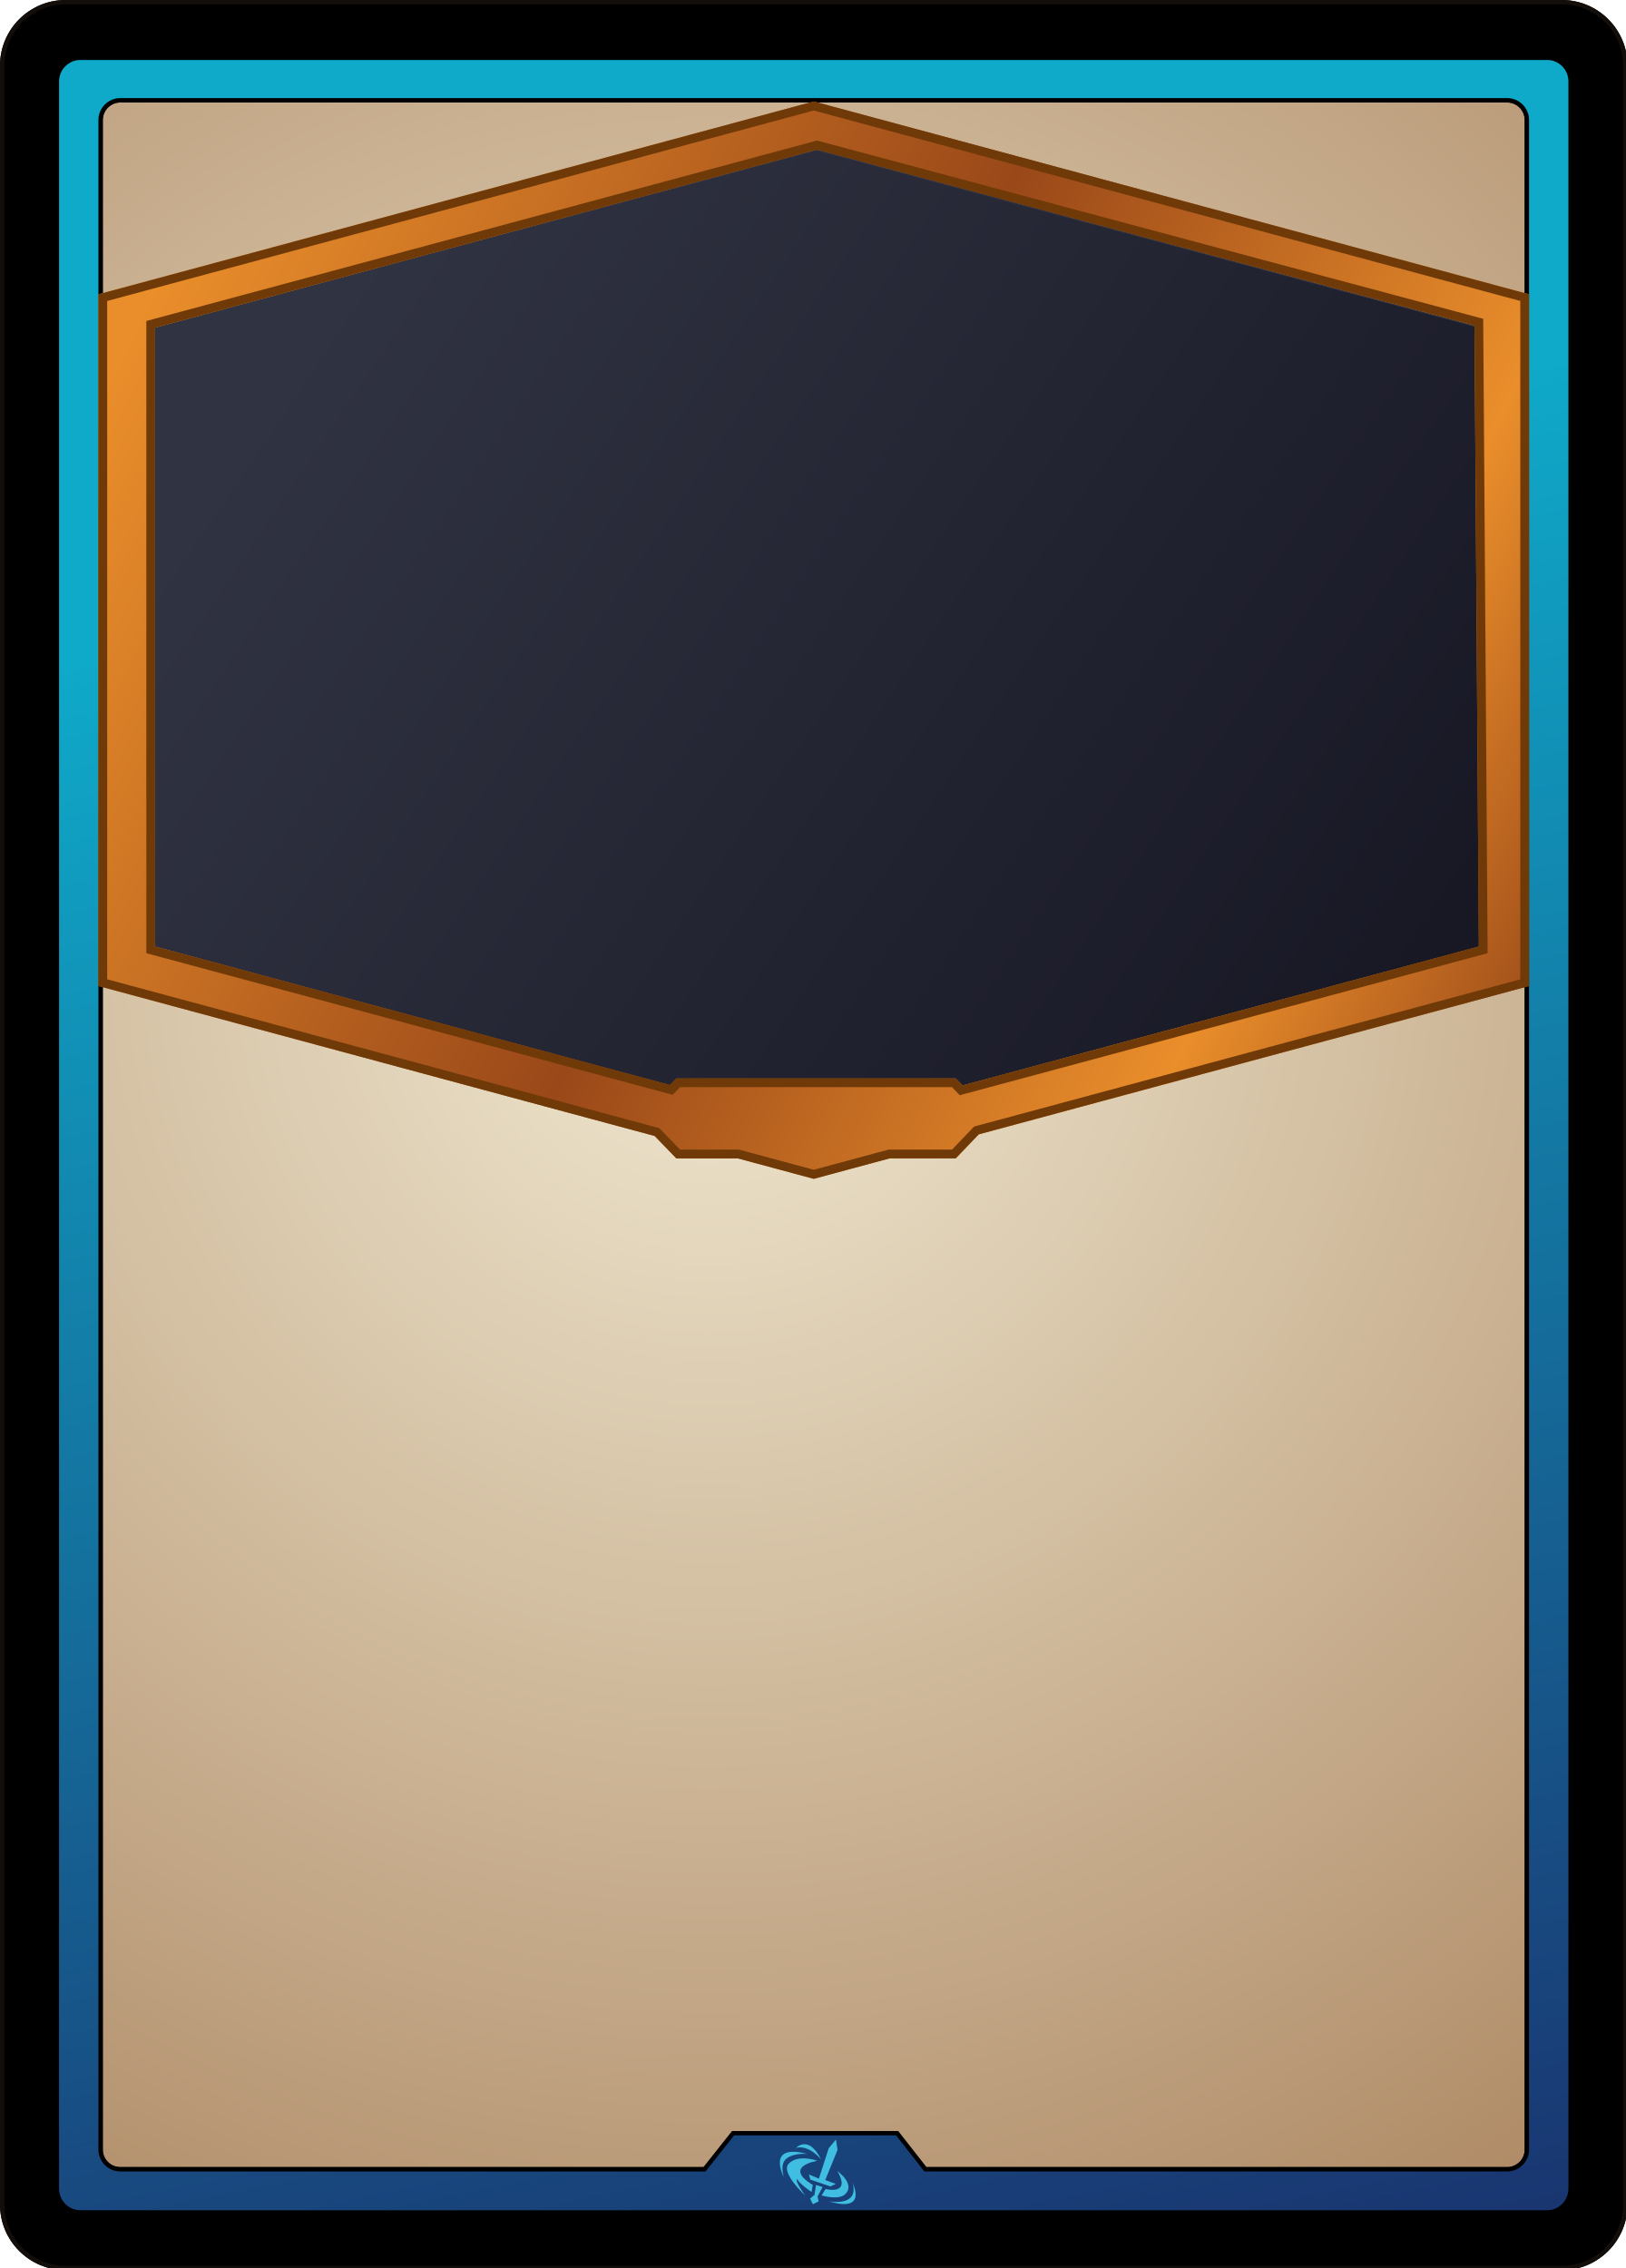
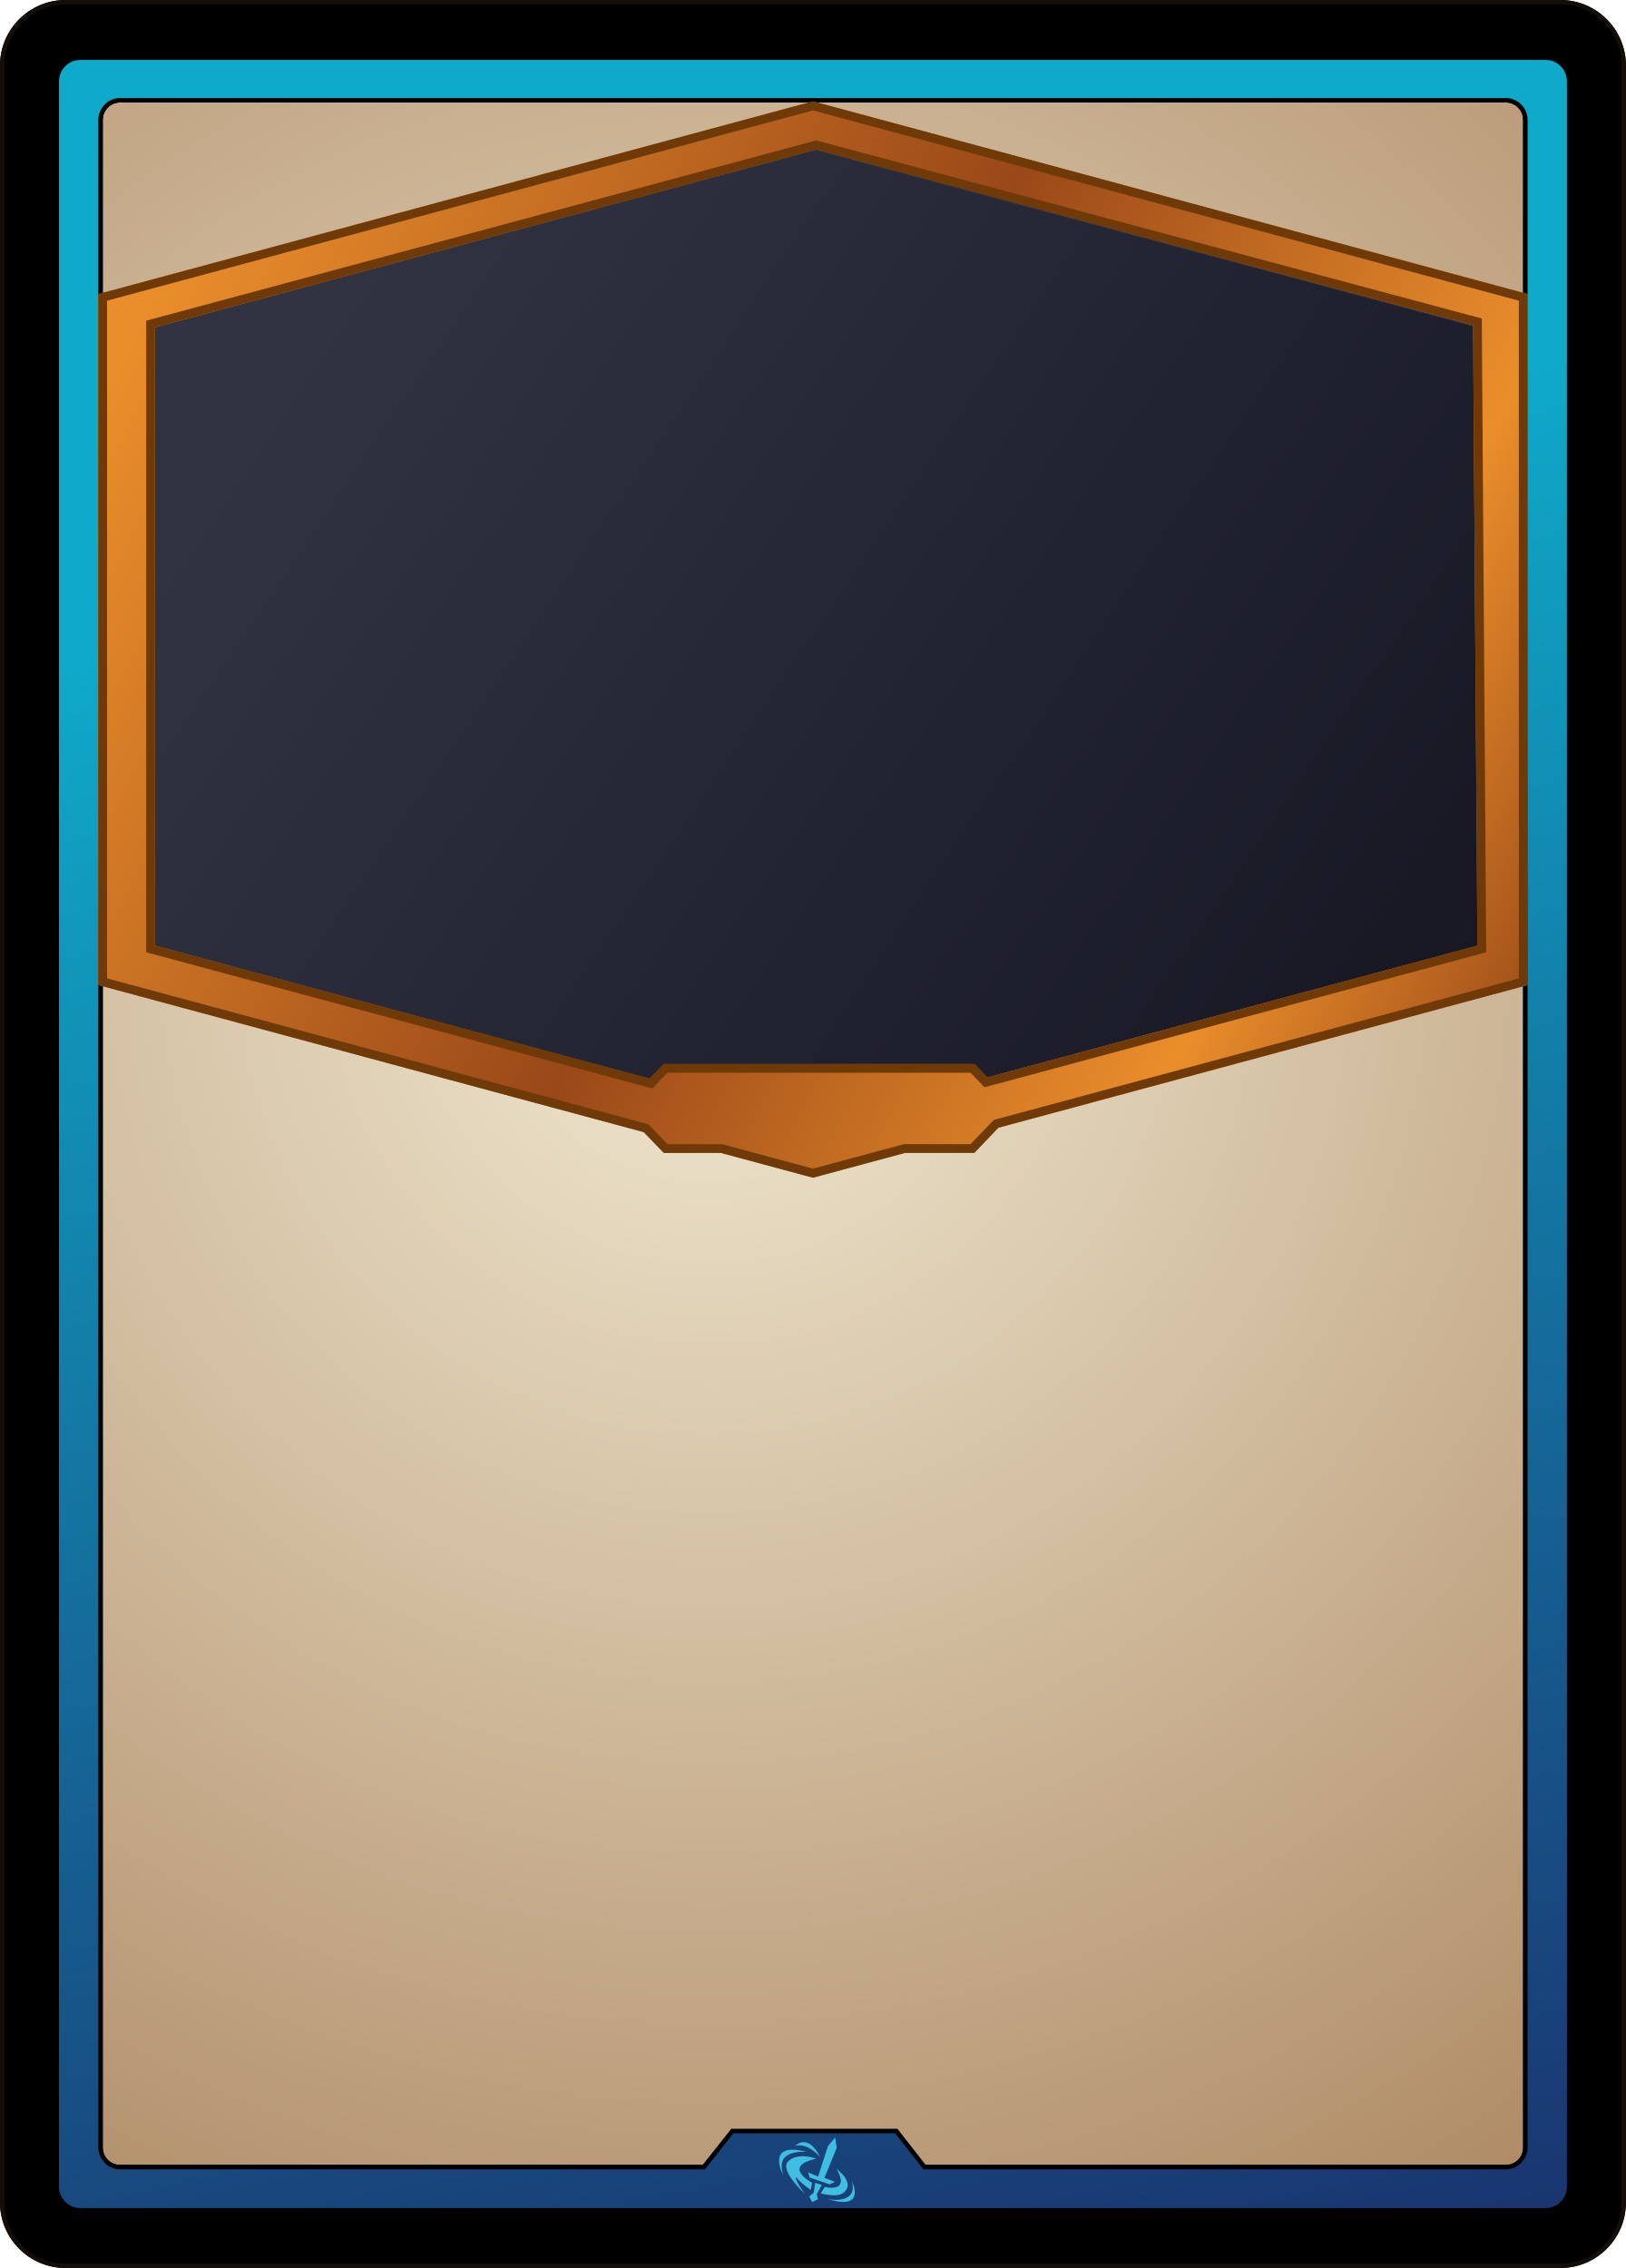
- <svg xmlns="http://www.w3.org/2000/svg" viewBox="0 0 743 1037" width="743" height="1037">
+ <svg xmlns="http://www.w3.org/2000/svg" viewBox="0 0 744 1038" width="744" height="1038">
  <defs>
-     <clipPath id="alignment-15504607576823805296">
+     <clipPath id="alignment-1185199438097663014">
      <path d="M36,66 C36,49.446 49.446,36 66,36 L750,36 C766.554,36 780,49.446 780,66 L780,1044 C780,1060.554 766.554,1074 750,1074 L66,1074 C49.446,1074 36,1060.554 36,1044 L36,66 Z" fill="#000000" />
    </clipPath>
-     <radialGradient id="11965322887160124474" cx="629.22" cy="800.195" r="591.798" gradientTransform="matrix(0.001449275,0,0,0.00101713,-0.09130435,-0.06436175)">
+     <radialGradient id="4087313506159501851" cx="629.22" cy="800.195" r="591.798" gradientTransform="matrix(0.001449275,0,0,0.00101713,-0.09130435,-0.06436175)">
      <stop stop-color="#5f7470" />
      <stop offset="1" stop-color="#889696" />
    </radialGradient>
-     <radialGradient id="2515072932847001805" cx="360.151" cy="476.898" r="682.273" gradientTransform="matrix(0.001529052,0,0,0.001054852,-0.1238532,-0.08529201)">
+     <radialGradient id="9065171358146593492" cx="360.151" cy="476.898" r="682.273" gradientTransform="matrix(0.001529052,0,0,0.001054852,-0.1238532,-0.08529201)">
      <stop stop-color="#f1e9d2" />
      <stop offset="0.197" stop-color="#e3d6bc" />
      <stop offset="1" stop-color="#ae8964" />
    </radialGradient>
-     <clipPath id="alignment-15750750748845604359">
+     <clipPath id="alignment-9972369503829732864">
      <path d="M81,90.857 C81,85.339 85.482,80.857 91,80.857 L725,80.857 C730.518,80.857 735,85.339 735,90.857 L735,1018.857 C735,1024.375 730.518,1028.857 725,1028.857 L91,1028.857 C85.482,1028.857 81,1024.375 81,1018.857 L81,90.857 Z" fill="#000000" />
    </clipPath>
-     <linearGradient id="15359705472709114986" x1="568.926" y1="1115.483" x2="395.869" y2="272.567" gradientTransform="matrix(0.001449275,0,0,0.00101713,-0.09130435,-0.06450738)">
+     <linearGradient id="10697398595442256275" x1="568.926" y1="1115.483" x2="395.869" y2="272.567" gradientTransform="matrix(0.001449275,0,0,0.00101713,-0.09130435,-0.06450738)">
+       <stop stop-color="#525a62" />
+       <stop offset="1" stop-color="#6b7580" />
+     </linearGradient>
+     <linearGradient id="17153041055984166051" x1="568.926" y1="1115.483" x2="395.869" y2="272.567" gradientTransform="matrix(0.001449275,0,0,0.00101713,-0.09130435,-0.06450738)">
      <stop stop-color="#1a316d" />
      <stop offset="1" stop-color="#0fa9c9" />
    </linearGradient>
-     <linearGradient id="14460319830285280227" x1="638.793" y1="510.654" x2="155.743" y2="184.676" gradientTransform="matrix(0.0016353,0,0,0.002219887,-0.1104473,-0.2711015)">
+     <linearGradient id="15849106882837770567" x1="638.793" y1="510.654" x2="155.743" y2="184.676" gradientTransform="matrix(0.0016353,0,0,0.002219887,-0.1104473,-0.2711015)">
      <stop stop-color="#181825" />
      <stop offset="0.999" stop-color="#303342" />
    </linearGradient>
-     <linearGradient id="11018136059510489122" x1="74.051" y1="179.459" x2="719.387" y2="505.026" gradientTransform="matrix(0.001529052,0,0,0.002030006,-0.06880734,-0.2042941)">
+     <linearGradient id="4833750312968370521" x1="74.051" y1="179.459" x2="719.387" y2="505.026" gradientTransform="matrix(0.001529052,0,0,0.002030006,-0.06880734,-0.2042941)">
      <stop stop-color="#ea8e2b" />
      <stop offset="0.455" stop-color="#9a4819" />
      <stop offset="0.797" stop-color="#ea8e2b" />
      <stop offset="1" stop-color="#9a4919" />
    </linearGradient>
-     <clipPath id="alignment-12504697628872385516">
-       <path d="M299.266,613.639 C299.266,613.639 309.191,623.884 309.191,623.884 C309.191,623.884 337.268,623.884 337.268,623.884 C337.268,623.884 372,633.247 372,633.247 C372,633.247 406.732,623.884 406.732,623.884 C406.732,623.884 436.923,623.884 436.923,623.884 C436.923,623.884 447.42,612.915 447.42,612.915 C447.42,612.915 699,545.094 699,545.094 C699,545.094 699,228.79 699,228.79 C699,228.79 372,140.637 372,140.637 C372,140.637 45,228.79 45,228.79 C45,228.79 45,545.094 45,545.094 C45,545.094 299.266,613.639 299.266,613.639 ZM306.26,590.35 C306.26,590.35 70.902,527.016 70.902,527.016 C70.902,527.016 70.902,244.074 70.902,244.074 C70.902,244.074 373.474,162.653 373.474,162.653 C373.474,162.653 674.067,243.085 674.067,243.085 C674.067,243.085 676.046,527.016 676.046,527.016 C676.046,527.016 439.996,590.537 439.996,590.537 C439.996,590.537 436.923,587.325 436.923,587.325 C436.923,587.325 309.191,587.325 309.191,587.325 C309.191,587.325 306.26,590.35 306.26,590.35 Z" fill="#000000" />
+     <clipPath id="alignment-5883062732728806545">
+       <path d="M294.54,612.365 C294.54,612.365 303.762,621.884 303.762,621.884 C303.762,621.884 329.849,621.884 329.849,621.884 C329.849,621.884 372,633.247 372,633.247 C372,633.247 414.151,621.884 414.151,621.884 C414.151,621.884 445.843,621.884 445.843,621.884 C445.843,621.884 456.862,610.369 456.862,610.369 C456.862,610.369 699,545.094 699,545.094 C699,545.094 699,228.79 699,228.79 C699,228.79 372,140.637 372,140.637 C372,140.637 45,228.79 45,228.79 C45,228.79 45,545.094 45,545.094 C45,545.094 294.54,612.365 294.54,612.365 ZM297.26,587.928 C297.26,587.928 70.902,527.016 70.902,527.016 C70.902,527.016 70.902,244.074 70.902,244.074 C70.902,244.074 373.474,162.653 373.474,162.653 C373.474,162.653 674.067,243.085 674.067,243.085 C674.067,243.085 676.046,527.016 676.046,527.016 C676.046,527.016 451.737,587.377 451.737,587.377 C451.737,587.377 445.843,581.218 445.843,581.218 C445.843,581.218 303.762,581.218 303.762,581.218 C303.762,581.218 297.26,587.928 297.26,587.928 Z" fill="#000000" />
    </clipPath>
-     <mask id="mask-15443140278222426508" mask-type="alpha">
+     <mask id="mask-3014038151760928153" mask-type="alpha">
      <g transform="matrix(1,0,0,1,0.00000001,-54.24652)">
-         <path d="M373.294,122.124 C373.294,122.124 677.048,203.402 677.048,203.402 C677.048,203.402 679.048,490.32 679.048,490.32 C679.048,490.32 373.294,572.597 373.294,572.597 C373.294,572.597 67.539,490.32 67.539,490.32 C67.539,490.32 67.539,204.402 67.539,204.402 C67.539,204.402 373.294,122.124 373.294,122.124 Z" transform="matrix(1,0,0,1,0,0)" fill="url('#14460319830285280227')" stroke="#303342" stroke-width="2" />
+         <path d="M373.294,122.124 C373.294,122.124 677.048,203.402 677.048,203.402 C677.048,203.402 679.048,490.32 679.048,490.32 C679.048,490.32 373.294,572.597 373.294,572.597 C373.294,572.597 67.539,490.32 67.539,490.32 C67.539,490.32 67.539,204.402 67.539,204.402 C67.539,204.402 373.294,122.124 373.294,122.124 Z" transform="matrix(1,0,0,1,0,0)" fill="url('#15849106882837770567')" stroke="#303342" stroke-width="2" />
      </g>
      <g transform="matrix(1,0,0,1,0.00000001,-54.24652)">
-         <path d="M299.266,613.639 C299.266,613.639 309.191,623.884 309.191,623.884 C309.191,623.884 337.268,623.884 337.268,623.884 C337.268,623.884 372,633.247 372,633.247 C372,633.247 406.732,623.884 406.732,623.884 C406.732,623.884 436.923,623.884 436.923,623.884 C436.923,623.884 447.42,612.915 447.42,612.915 C447.42,612.915 699,545.094 699,545.094 C699,545.094 699,228.79 699,228.79 C699,228.79 372,140.637 372,140.637 C372,140.637 45,228.79 45,228.79 C45,228.79 45,545.094 45,545.094 C45,545.094 299.266,613.639 299.266,613.639 ZM306.26,590.35 C306.26,590.35 70.902,527.016 70.902,527.016 C70.902,527.016 70.902,244.074 70.902,244.074 C70.902,244.074 373.474,162.653 373.474,162.653 C373.474,162.653 674.067,243.085 674.067,243.085 C674.067,243.085 676.046,527.016 676.046,527.016 C676.046,527.016 439.996,590.537 439.996,590.537 C439.996,590.537 436.923,587.325 436.923,587.325 C436.923,587.325 309.191,587.325 309.191,587.325 C309.191,587.325 306.26,590.35 306.26,590.35 Z" transform="matrix(1,0,0,1,0,-40)" fill="url('#11018136059510489122')" />
-         <path d="M299.266,613.639 C299.266,613.639 309.191,623.884 309.191,623.884 C309.191,623.884 337.268,623.884 337.268,623.884 C337.268,623.884 372,633.247 372,633.247 C372,633.247 406.732,623.884 406.732,623.884 C406.732,623.884 436.923,623.884 436.923,623.884 C436.923,623.884 447.42,612.915 447.42,612.915 C447.42,612.915 699,545.094 699,545.094 C699,545.094 699,228.79 699,228.79 C699,228.79 372,140.637 372,140.637 C372,140.637 45,228.79 45,228.79 C45,228.79 45,545.094 45,545.094 C45,545.094 299.266,613.639 299.266,613.639 ZM306.26,590.35 C306.26,590.35 70.902,527.016 70.902,527.016 C70.902,527.016 70.902,244.074 70.902,244.074 C70.902,244.074 373.474,162.653 373.474,162.653 C373.474,162.653 674.067,243.085 674.067,243.085 C674.067,243.085 676.046,527.016 676.046,527.016 C676.046,527.016 439.996,590.537 439.996,590.537 C439.996,590.537 436.923,587.325 436.923,587.325 C436.923,587.325 309.191,587.325 309.191,587.325 C309.191,587.325 306.26,590.35 306.26,590.35 Z" transform="matrix(1,0,0,1,0,-40)" clip-path="url(#alignment-12504697628872385516)" fill="none" stroke="#6f3a08" stroke-width="8" />
+         <path d="M294.54,612.365 C294.54,612.365 303.762,621.884 303.762,621.884 C303.762,621.884 329.849,621.884 329.849,621.884 C329.849,621.884 372,633.247 372,633.247 C372,633.247 414.151,621.884 414.151,621.884 C414.151,621.884 445.843,621.884 445.843,621.884 C445.843,621.884 456.862,610.369 456.862,610.369 C456.862,610.369 699,545.094 699,545.094 C699,545.094 699,228.79 699,228.79 C699,228.79 372,140.637 372,140.637 C372,140.637 45,228.79 45,228.79 C45,228.79 45,545.094 45,545.094 C45,545.094 294.54,612.365 294.54,612.365 ZM297.26,587.928 C297.26,587.928 70.902,527.016 70.902,527.016 C70.902,527.016 70.902,244.074 70.902,244.074 C70.902,244.074 373.474,162.653 373.474,162.653 C373.474,162.653 674.067,243.085 674.067,243.085 C674.067,243.085 676.046,527.016 676.046,527.016 C676.046,527.016 451.737,587.377 451.737,587.377 C451.737,587.377 445.843,581.218 445.843,581.218 C445.843,581.218 303.762,581.218 303.762,581.218 C303.762,581.218 297.26,587.928 297.26,587.928 Z" transform="matrix(1,0,0,1,0,-40)" fill="url('#4833750312968370521')" />
+         <path d="M294.54,612.365 C294.54,612.365 303.762,621.884 303.762,621.884 C303.762,621.884 329.849,621.884 329.849,621.884 C329.849,621.884 372,633.247 372,633.247 C372,633.247 414.151,621.884 414.151,621.884 C414.151,621.884 445.843,621.884 445.843,621.884 C445.843,621.884 456.862,610.369 456.862,610.369 C456.862,610.369 699,545.094 699,545.094 C699,545.094 699,228.79 699,228.79 C699,228.79 372,140.637 372,140.637 C372,140.637 45,228.79 45,228.79 C45,228.79 45,545.094 45,545.094 C45,545.094 294.54,612.365 294.54,612.365 ZM297.26,587.928 C297.26,587.928 70.902,527.016 70.902,527.016 C70.902,527.016 70.902,244.074 70.902,244.074 C70.902,244.074 373.474,162.653 373.474,162.653 C373.474,162.653 674.067,243.085 674.067,243.085 C674.067,243.085 676.046,527.016 676.046,527.016 C676.046,527.016 451.737,587.377 451.737,587.377 C451.737,587.377 445.843,581.218 445.843,581.218 C445.843,581.218 303.762,581.218 303.762,581.218 C303.762,581.218 297.26,587.928 297.26,587.928 Z" transform="matrix(1,0,0,1,0,-40)" clip-path="url(#alignment-5883062732728806545)" fill="none" stroke="#6f3a08" stroke-width="8" />
      </g>
    </mask>
-     <linearGradient id="5497587036038051746" x1="638.793" y1="510.654" x2="155.743" y2="184.676" gradientTransform="matrix(0.0016353,0,0,0.002219887,-0.1104473,-0.2711015)">
+     <linearGradient id="3513303322871954722" x1="638.793" y1="510.654" x2="155.743" y2="184.676" gradientTransform="matrix(0.0016353,0,0,0.002219887,-0.1104473,-0.2711015)">
      <stop stop-color="#181825" />
      <stop offset="0.999" stop-color="#303342" />
    </linearGradient>
-     <linearGradient id="10449179179217804418" x1="74.051" y1="179.459" x2="719.387" y2="505.026" gradientTransform="matrix(0.001529052,0,0,0.002030006,-0.06880734,-0.2042941)">
+     <linearGradient id="10338025244074971169" x1="74.051" y1="179.459" x2="719.387" y2="505.026" gradientTransform="matrix(0.001529052,0,0,0.002030006,-0.06880734,-0.2042941)">
      <stop stop-color="#ea8e2b" />
      <stop offset="0.455" stop-color="#9a4819" />
      <stop offset="0.797" stop-color="#ea8e2b" />
      <stop offset="1" stop-color="#9a4919" />
    </linearGradient>
-     <clipPath id="alignment-5955290384015077537">
-       <path d="M299.266,613.639 C299.266,613.639 309.191,623.884 309.191,623.884 C309.191,623.884 337.268,623.884 337.268,623.884 C337.268,623.884 372,633.247 372,633.247 C372,633.247 406.732,623.884 406.732,623.884 C406.732,623.884 436.923,623.884 436.923,623.884 C436.923,623.884 447.42,612.915 447.42,612.915 C447.42,612.915 699,545.094 699,545.094 C699,545.094 699,228.79 699,228.79 C699,228.79 372,140.637 372,140.637 C372,140.637 45,228.79 45,228.79 C45,228.79 45,545.094 45,545.094 C45,545.094 299.266,613.639 299.266,613.639 ZM306.26,590.35 C306.26,590.35 70.902,527.016 70.902,527.016 C70.902,527.016 70.902,244.074 70.902,244.074 C70.902,244.074 373.474,162.653 373.474,162.653 C373.474,162.653 674.067,243.085 674.067,243.085 C674.067,243.085 676.046,527.016 676.046,527.016 C676.046,527.016 439.996,590.537 439.996,590.537 C439.996,590.537 436.923,587.325 436.923,587.325 C436.923,587.325 309.191,587.325 309.191,587.325 C309.191,587.325 306.26,590.35 306.26,590.35 Z" fill="#000000" />
+     <clipPath id="alignment-11135390354854691233">
+       <path d="M294.54,612.365 C294.54,612.365 303.762,621.884 303.762,621.884 C303.762,621.884 329.849,621.884 329.849,621.884 C329.849,621.884 372,633.247 372,633.247 C372,633.247 414.151,621.884 414.151,621.884 C414.151,621.884 445.843,621.884 445.843,621.884 C445.843,621.884 456.862,610.369 456.862,610.369 C456.862,610.369 699,545.094 699,545.094 C699,545.094 699,228.79 699,228.79 C699,228.79 372,140.637 372,140.637 C372,140.637 45,228.79 45,228.79 C45,228.79 45,545.094 45,545.094 C45,545.094 294.54,612.365 294.54,612.365 ZM297.26,587.928 C297.26,587.928 70.902,527.016 70.902,527.016 C70.902,527.016 70.902,244.074 70.902,244.074 C70.902,244.074 373.474,162.653 373.474,162.653 C373.474,162.653 674.067,243.085 674.067,243.085 C674.067,243.085 676.046,527.016 676.046,527.016 C676.046,527.016 451.737,587.377 451.737,587.377 C451.737,587.377 445.843,581.218 445.843,581.218 C445.843,581.218 303.762,581.218 303.762,581.218 C303.762,581.218 297.26,587.928 297.26,587.928 Z" fill="#000000" />
    </clipPath>
  </defs>
  <g>
    <g>
      <g>
        <g transform="matrix(1,0,0,1,-36,-36)">
          <path d="M36,66 C36,49.446 49.446,36 66,36 L750,36 C766.554,36 780,49.446 780,66 L780,1044 C780,1060.554 766.554,1074 750,1074 L66,1074 C49.446,1074 36,1060.554 36,1044 L36,66 Z" fill="#000000" />
-           <path d="M36,66 C36,49.446 49.446,36 66,36 L750,36 C766.554,36 780,49.446 780,66 L780,1044 C780,1060.554 766.554,1074 750,1074 L66,1074 C49.446,1074 36,1060.554 36,1044 L36,66 Z" clip-path="url(#alignment-15504607576823805296)" fill="none" stroke="#130e0a" stroke-width="4" />
+           <path d="M36,66 C36,49.446 49.446,36 66,36 L750,36 C766.554,36 780,49.446 780,66 L780,1044 C780,1060.554 766.554,1074 750,1074 L66,1074 C49.446,1074 36,1060.554 36,1044 L36,66 Z" clip-path="url(#alignment-1185199438097663014)" fill="none" stroke="#130e0a" stroke-width="4" />
        </g>
        <g transform="matrix(1,0,0,1,-36,-36)">
          <g>
-             <path d="M63,73.09 C63,67.676 67.368,63.278 72.746,63.278 L743.254,63.278 C748.632,63.278 753,67.676 753,73.09 L753,1036.624 C753,1042.038 748.632,1046.436 743.254,1046.436 L72.746,1046.436 C67.368,1046.436 63,1042.038 63,1036.624 L63,73.09 Z" fill="url('#11965322887160124474')" />
+             <path d="M63,73.09 C63,67.676 67.368,63.278 72.746,63.278 L743.254,63.278 C748.632,63.278 753,67.676 753,73.09 L753,1036.624 C753,1042.038 748.632,1046.436 743.254,1046.436 L72.746,1046.436 C67.368,1046.436 63,1042.038 63,1036.624 L63,73.09 Z" fill="url('#4087313506159501851')" />
          </g>
          <g>
-             <path d="M81,90.857 C81,85.339 85.482,80.857 91,80.857 L725,80.857 C730.518,80.857 735,85.339 735,90.857 L735,1018.857 C735,1024.375 730.518,1028.857 725,1028.857 L91,1028.857 C85.482,1028.857 81,1024.375 81,1018.857 L81,90.857 Z" fill="url('#2515072932847001805')" />
-             <path d="M81,90.857 C81,85.339 85.482,80.857 91,80.857 L725,80.857 C730.518,80.857 735,85.339 735,90.857 L735,1018.857 C735,1024.375 730.518,1028.857 725,1028.857 L91,1028.857 C85.482,1028.857 81,1024.375 81,1018.857 L81,90.857 Z" clip-path="url(#alignment-15750750748845604359)" fill="none" stroke="#130e0a" stroke-width="4" />
+             <path d="M81,90.857 C81,85.339 85.482,80.857 91,80.857 L725,80.857 C730.518,80.857 735,85.339 735,90.857 L735,1018.857 C735,1024.375 730.518,1028.857 725,1028.857 L91,1028.857 C85.482,1028.857 81,1024.375 81,1018.857 L81,90.857 Z" fill="url('#9065171358146593492')" />
+             <path d="M81,90.857 C81,85.339 85.482,80.857 91,80.857 L725,80.857 C730.518,80.857 735,85.339 735,90.857 L735,1018.857 C735,1024.375 730.518,1028.857 725,1028.857 L91,1028.857 C85.482,1028.857 81,1024.375 81,1018.857 L81,90.857 Z" clip-path="url(#alignment-9972369503829732864)" fill="none" stroke="#130e0a" stroke-width="4" />
          </g>
          <g>
            <g>
-               <path d="M458.562,1028.857 C458.562,1028.857 445.64,1012.356 445.64,1012.356 C445.64,1012.356 371.619,1012.356 371.619,1012.356 C371.619,1012.356 358.538,1028.857 358.538,1028.857 C358.538,1028.857 91,1028.857 91,1028.857 C85.482,1028.857 81,1024.375 81,1018.857 C81,1018.857 81,90.857 81,90.857 C81,85.339 85.482,80.857 91,80.857 C91,80.857 725,80.857 725,80.857 C730.518,80.857 735,85.339 735,90.857 C735,90.857 735,1018.857 735,1018.857 C735,1024.375 730.518,1028.857 725,1028.857 C725,1028.857 458.562,1028.857 458.562,1028.857 ZM63,73.233 C63,73.233 63,1036.767 63,1036.767 C63,1042.181 67.368,1046.579 72.746,1046.579 C72.746,1046.579 743.254,1046.579 743.254,1046.579 C748.632,1046.579 753,1042.181 753,1036.767 C753,1036.767 753,73.233 753,73.233 C753,67.819 748.632,63.421 743.254,63.421 C743.254,63.421 72.746,63.421 72.746,63.421 C67.368,63.421 63,67.819 63,73.233 Z" fill="url('#15359705472709114986')" stroke="#000000" stroke-width="4" style="paint-order: stroke;" />
+               <path d="M458.562,1028.857 C458.562,1028.857 445.64,1012.356 445.64,1012.356 C445.64,1012.356 371.619,1012.356 371.619,1012.356 C371.619,1012.356 358.538,1028.857 358.538,1028.857 C358.538,1028.857 91,1028.857 91,1028.857 C85.482,1028.857 81,1024.375 81,1018.857 C81,1018.857 81,90.857 81,90.857 C81,85.339 85.482,80.857 91,80.857 C91,80.857 725,80.857 725,80.857 C730.518,80.857 735,85.339 735,90.857 C735,90.857 735,1018.857 735,1018.857 C735,1024.375 730.518,1028.857 725,1028.857 C725,1028.857 458.562,1028.857 458.562,1028.857 ZM63,73.233 C63,73.233 63,1036.767 63,1036.767 C63,1042.181 67.368,1046.579 72.746,1046.579 C72.746,1046.579 743.254,1046.579 743.254,1046.579 C748.632,1046.579 753,1042.181 753,1036.767 C753,1036.767 753,73.233 753,73.233 C753,67.819 748.632,63.421 743.254,63.421 C743.254,63.421 72.746,63.421 72.746,63.421 C67.368,63.421 63,67.819 63,73.233 Z" fill="url('#10697398595442256275')" stroke="#000000" stroke-width="4" style="paint-order: stroke;" />
+             </g>
+           </g>
+           <g>
+             <g>
+               <path d="M458.562,1028.857 C458.562,1028.857 445.64,1012.356 445.64,1012.356 C445.64,1012.356 371.619,1012.356 371.619,1012.356 C371.619,1012.356 358.538,1028.857 358.538,1028.857 C358.538,1028.857 91,1028.857 91,1028.857 C85.482,1028.857 81,1024.375 81,1018.857 C81,1018.857 81,90.857 81,90.857 C81,85.339 85.482,80.857 91,80.857 C91,80.857 725,80.857 725,80.857 C730.518,80.857 735,85.339 735,90.857 C735,90.857 735,1018.857 735,1018.857 C735,1024.375 730.518,1028.857 725,1028.857 C725,1028.857 458.562,1028.857 458.562,1028.857 ZM63,73.233 C63,73.233 63,1036.767 63,1036.767 C63,1042.181 67.368,1046.579 72.746,1046.579 C72.746,1046.579 743.254,1046.579 743.254,1046.579 C748.632,1046.579 753,1042.181 753,1036.767 C753,1036.767 753,73.233 753,73.233 C753,67.819 748.632,63.421 743.254,63.421 C743.254,63.421 72.746,63.421 72.746,63.421 C67.368,63.421 63,67.819 63,73.233 Z" fill="url('#17153041055984166051')" stroke="#000000" stroke-width="4" style="paint-order: stroke;" />
            </g>
            <g>
              <g transform="matrix(0.07269106,0,0,0.07269106,381.7171,958.8349)">
                <g transform="matrix(1,0,0,1,0,0)">
                  <g>
                    <g>
                      <g>
                        <path d="M383.311,895.559 C383.311,895.559 263.104,852.371 204.151,914.337 C150.515,970.714 309.199,1115.884 309.199,1115.884 C309.199,1115.884 239.696,1022.94 256.969,1011.014 C256.969,1011.014 271.18,1041.163 348.085,1092.57 C348.085,1092.57 355.685,1047.603 355.685,1047.603 C348.314,1043.375 165.649,944.088 383.311,895.559 C383.311,895.559 383.311,895.559 383.311,895.559 Z" fill="#40bee2" />
                      </g>
                    </g>
                  </g>
                  <g>
                    <g>
                      <g>
                        <path d="M510.8,961.772 C510.8,961.772 627.236,1043.546 558.351,1107.137 C516.338,1145.921 410.692,1114.109 410.692,1114.109 C410.692,1114.109 435.779,1073.806 435.779,1073.806 C505.025,1088.804 577.424,1076.923 510.8,961.772 C510.8,961.772 510.8,961.772 510.8,961.772 Z" fill="#40bee2" />
                      </g>
                    </g>
                  </g>
                  <g>
                    <g>
                      <g>
                        <g>
                          <path d="M394.045,1008.756 C394.045,1008.756 455.709,817.202 455.709,817.202 C455.709,817.202 501.094,762.594 501.094,762.594 C501.094,762.594 511.355,827.396 511.355,827.396 C511.355,827.396 433.912,1017.124 433.912,1017.124 C433.912,1017.124 500.167,1041.814 500.167,1041.814 C500.167,1041.814 465.869,1057.593 465.869,1057.593 C465.869,1057.593 340.284,1014.608 340.284,1014.608 C340.284,1014.608 331.02,982.144 331.02,982.144 C331.02,982.144 394.045,1008.756 394.045,1008.756 C394.045,1008.756 394.045,1008.756 394.045,1008.756 Z" fill="#40bee2" />
                        </g>
                      </g>
                    </g>
                    <g>
                      <g>
                        <g>
                          <path d="M375.808,1048.102 C375.808,1048.102 366.2,1110.537 366.2,1110.537 C366.2,1110.537 338.592,1133.92 338.592,1133.92 C338.592,1133.92 355.434,1169.608 356.403,1169.228 C357.372,1168.848 392.274,1151.709 392.274,1151.709 C392.274,1151.709 385.889,1119.829 385.889,1119.829 C385.889,1119.829 417.356,1061.36 417.356,1061.36 C417.356,1061.36 375.808,1048.102 375.808,1048.102 C375.808,1048.102 375.808,1048.102 375.808,1048.102 Z" fill="#40bee2" />
                        </g>
                      </g>
                    </g>
                  </g>
                  <g>
                    <g>
                      <g>
                        <path d="M321.991,853.352 C59.177,783.936 172.683,997.378 172.683,997.378 C159.891,942.724 158.21,901.075 201.017,874.867 C249.371,845.263 321.991,853.352 321.991,853.352 C321.991,853.352 321.991,853.352 321.991,853.352 Z" fill="#40bee2" />
                      </g>
                    </g>
                  </g>
                  <g>
                    <g>
                      <g>
                        <path d="M456.882,1150.906 C701.991,1225.343 606.623,1037.854 606.623,1037.854 C647.294,1188.741 456.882,1150.906 456.882,1150.906 C456.882,1150.906 456.882,1150.906 456.882,1150.906 Z" fill="#40bee2" />
                      </g>
                    </g>
                  </g>
                  <g>
                    <g>
                      <g>
                        <path d="M407.839,887.612 C329.169,729.672 250.011,815.02 250.011,815.02 C332.055,793.095 407.839,887.612 407.839,887.612 C407.839,887.612 407.839,887.612 407.839,887.612 Z" fill="#40bee2" />
                      </g>
                    </g>
                  </g>
                </g>
              </g>
            </g>
          </g>
        </g>
      </g>
      <g>
        <g transform="matrix(1,0,0,1,0.00000001,-54.24652)">
-           <path d="M373.294,122.124 C373.294,122.124 677.048,203.402 677.048,203.402 C677.048,203.402 679.048,490.32 679.048,490.32 C679.048,490.32 373.294,572.597 373.294,572.597 C373.294,572.597 67.539,490.32 67.539,490.32 C67.539,490.32 67.539,204.402 67.539,204.402 C67.539,204.402 373.294,122.124 373.294,122.124 Z" transform="matrix(1,0,0,1,0,0)" fill="url('#5497587036038051746')" stroke="#303342" stroke-width="2" />
+           <path d="M373.294,122.124 C373.294,122.124 677.048,203.402 677.048,203.402 C677.048,203.402 679.048,490.32 679.048,490.32 C679.048,490.32 373.294,572.597 373.294,572.597 C373.294,572.597 67.539,490.32 67.539,490.32 C67.539,490.32 67.539,204.402 67.539,204.402 C67.539,204.402 373.294,122.124 373.294,122.124 Z" transform="matrix(1,0,0,1,0,0)" fill="url('#3513303322871954722')" stroke="#303342" stroke-width="2" />
        </g>
        <g transform="matrix(1,0,0,1,0.00000001,-54.24652)">
-           <path d="M299.266,613.639 C299.266,613.639 309.191,623.884 309.191,623.884 C309.191,623.884 337.268,623.884 337.268,623.884 C337.268,623.884 372,633.247 372,633.247 C372,633.247 406.732,623.884 406.732,623.884 C406.732,623.884 436.923,623.884 436.923,623.884 C436.923,623.884 447.42,612.915 447.42,612.915 C447.42,612.915 699,545.094 699,545.094 C699,545.094 699,228.79 699,228.79 C699,228.79 372,140.637 372,140.637 C372,140.637 45,228.79 45,228.79 C45,228.79 45,545.094 45,545.094 C45,545.094 299.266,613.639 299.266,613.639 ZM306.26,590.35 C306.26,590.35 70.902,527.016 70.902,527.016 C70.902,527.016 70.902,244.074 70.902,244.074 C70.902,244.074 373.474,162.653 373.474,162.653 C373.474,162.653 674.067,243.085 674.067,243.085 C674.067,243.085 676.046,527.016 676.046,527.016 C676.046,527.016 439.996,590.537 439.996,590.537 C439.996,590.537 436.923,587.325 436.923,587.325 C436.923,587.325 309.191,587.325 309.191,587.325 C309.191,587.325 306.26,590.35 306.26,590.35 Z" transform="matrix(1,0,0,1,0,-40)" fill="url('#10449179179217804418')" />
-           <path d="M299.266,613.639 C299.266,613.639 309.191,623.884 309.191,623.884 C309.191,623.884 337.268,623.884 337.268,623.884 C337.268,623.884 372,633.247 372,633.247 C372,633.247 406.732,623.884 406.732,623.884 C406.732,623.884 436.923,623.884 436.923,623.884 C436.923,623.884 447.42,612.915 447.42,612.915 C447.42,612.915 699,545.094 699,545.094 C699,545.094 699,228.79 699,228.79 C699,228.79 372,140.637 372,140.637 C372,140.637 45,228.79 45,228.79 C45,228.79 45,545.094 45,545.094 C45,545.094 299.266,613.639 299.266,613.639 ZM306.26,590.35 C306.26,590.35 70.902,527.016 70.902,527.016 C70.902,527.016 70.902,244.074 70.902,244.074 C70.902,244.074 373.474,162.653 373.474,162.653 C373.474,162.653 674.067,243.085 674.067,243.085 C674.067,243.085 676.046,527.016 676.046,527.016 C676.046,527.016 439.996,590.537 439.996,590.537 C439.996,590.537 436.923,587.325 436.923,587.325 C436.923,587.325 309.191,587.325 309.191,587.325 C309.191,587.325 306.26,590.35 306.26,590.35 Z" transform="matrix(1,0,0,1,0,-40)" clip-path="url(#alignment-5955290384015077537)" fill="none" stroke="#6f3a08" stroke-width="8" />
+           <path d="M294.54,612.365 C294.54,612.365 303.762,621.884 303.762,621.884 C303.762,621.884 329.849,621.884 329.849,621.884 C329.849,621.884 372,633.247 372,633.247 C372,633.247 414.151,621.884 414.151,621.884 C414.151,621.884 445.843,621.884 445.843,621.884 C445.843,621.884 456.862,610.369 456.862,610.369 C456.862,610.369 699,545.094 699,545.094 C699,545.094 699,228.79 699,228.79 C699,228.79 372,140.637 372,140.637 C372,140.637 45,228.79 45,228.79 C45,228.79 45,545.094 45,545.094 C45,545.094 294.54,612.365 294.54,612.365 ZM297.26,587.928 C297.26,587.928 70.902,527.016 70.902,527.016 C70.902,527.016 70.902,244.074 70.902,244.074 C70.902,244.074 373.474,162.653 373.474,162.653 C373.474,162.653 674.067,243.085 674.067,243.085 C674.067,243.085 676.046,527.016 676.046,527.016 C676.046,527.016 451.737,587.377 451.737,587.377 C451.737,587.377 445.843,581.218 445.843,581.218 C445.843,581.218 303.762,581.218 303.762,581.218 C303.762,581.218 297.26,587.928 297.26,587.928 Z" transform="matrix(1,0,0,1,0,-40)" fill="url('#10338025244074971169')" />
+           <path d="M294.54,612.365 C294.54,612.365 303.762,621.884 303.762,621.884 C303.762,621.884 329.849,621.884 329.849,621.884 C329.849,621.884 372,633.247 372,633.247 C372,633.247 414.151,621.884 414.151,621.884 C414.151,621.884 445.843,621.884 445.843,621.884 C445.843,621.884 456.862,610.369 456.862,610.369 C456.862,610.369 699,545.094 699,545.094 C699,545.094 699,228.79 699,228.79 C699,228.79 372,140.637 372,140.637 C372,140.637 45,228.79 45,228.79 C45,228.79 45,545.094 45,545.094 C45,545.094 294.54,612.365 294.54,612.365 ZM297.26,587.928 C297.26,587.928 70.902,527.016 70.902,527.016 C70.902,527.016 70.902,244.074 70.902,244.074 C70.902,244.074 373.474,162.653 373.474,162.653 C373.474,162.653 674.067,243.085 674.067,243.085 C674.067,243.085 676.046,527.016 676.046,527.016 C676.046,527.016 451.737,587.377 451.737,587.377 C451.737,587.377 445.843,581.218 445.843,581.218 C445.843,581.218 303.762,581.218 303.762,581.218 C303.762,581.218 297.26,587.928 297.26,587.928 Z" transform="matrix(1,0,0,1,0,-40)" clip-path="url(#alignment-11135390354854691233)" fill="none" stroke="#6f3a08" stroke-width="8" />
        </g>
      </g>
-       <g mask="url(#mask-15443140278222426508)" />
+       <g mask="url(#mask-3014038151760928153)" />
    </g>
  </g>
</svg>
